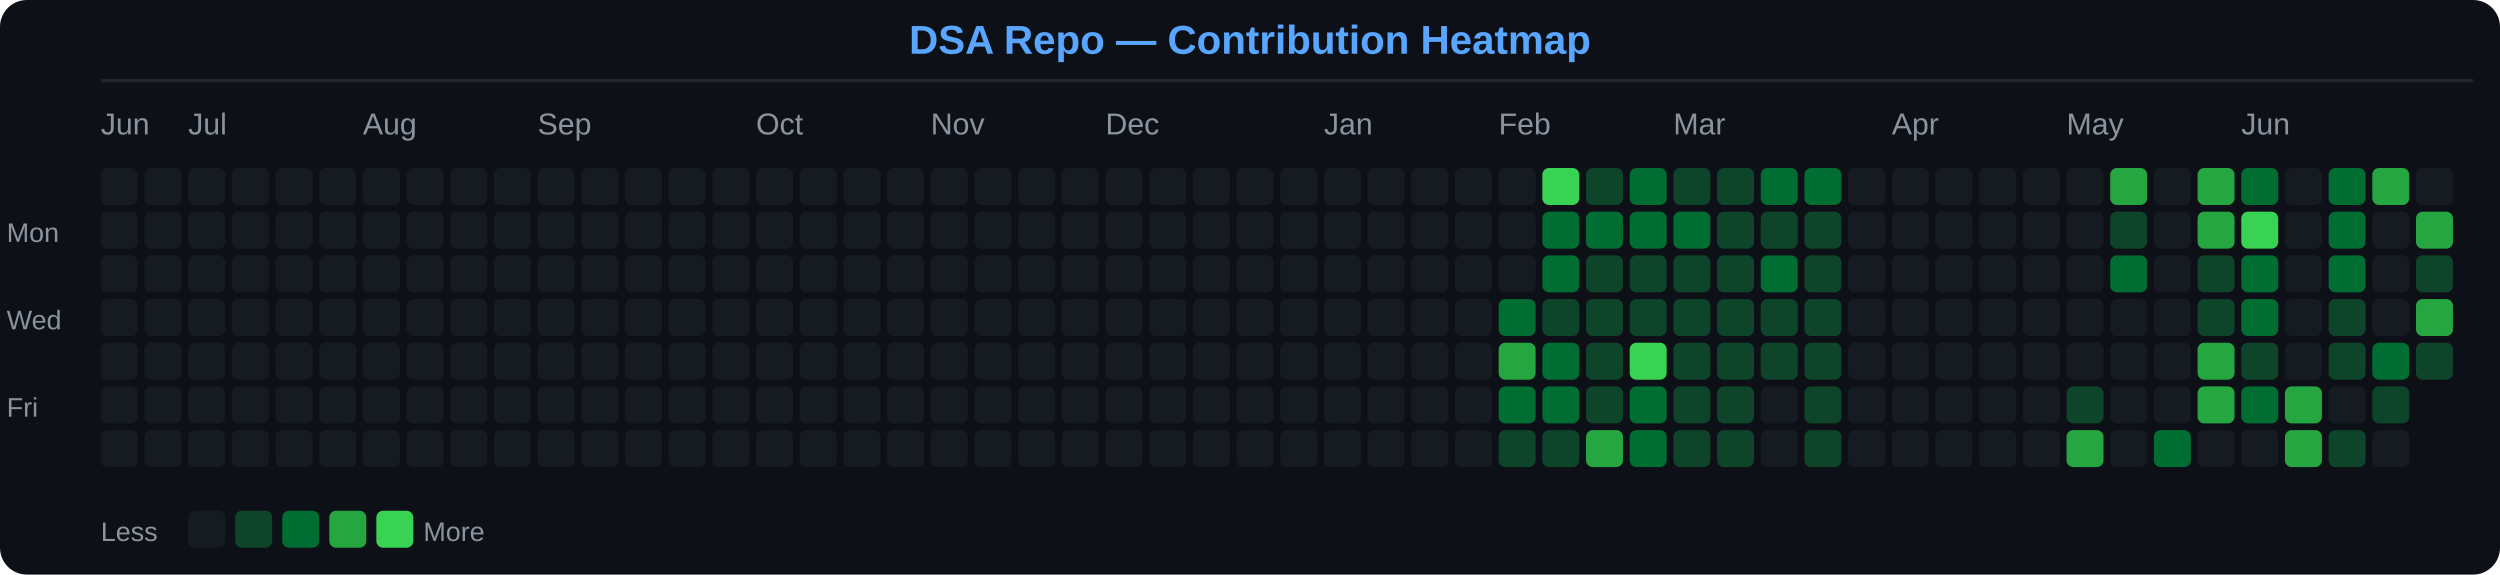
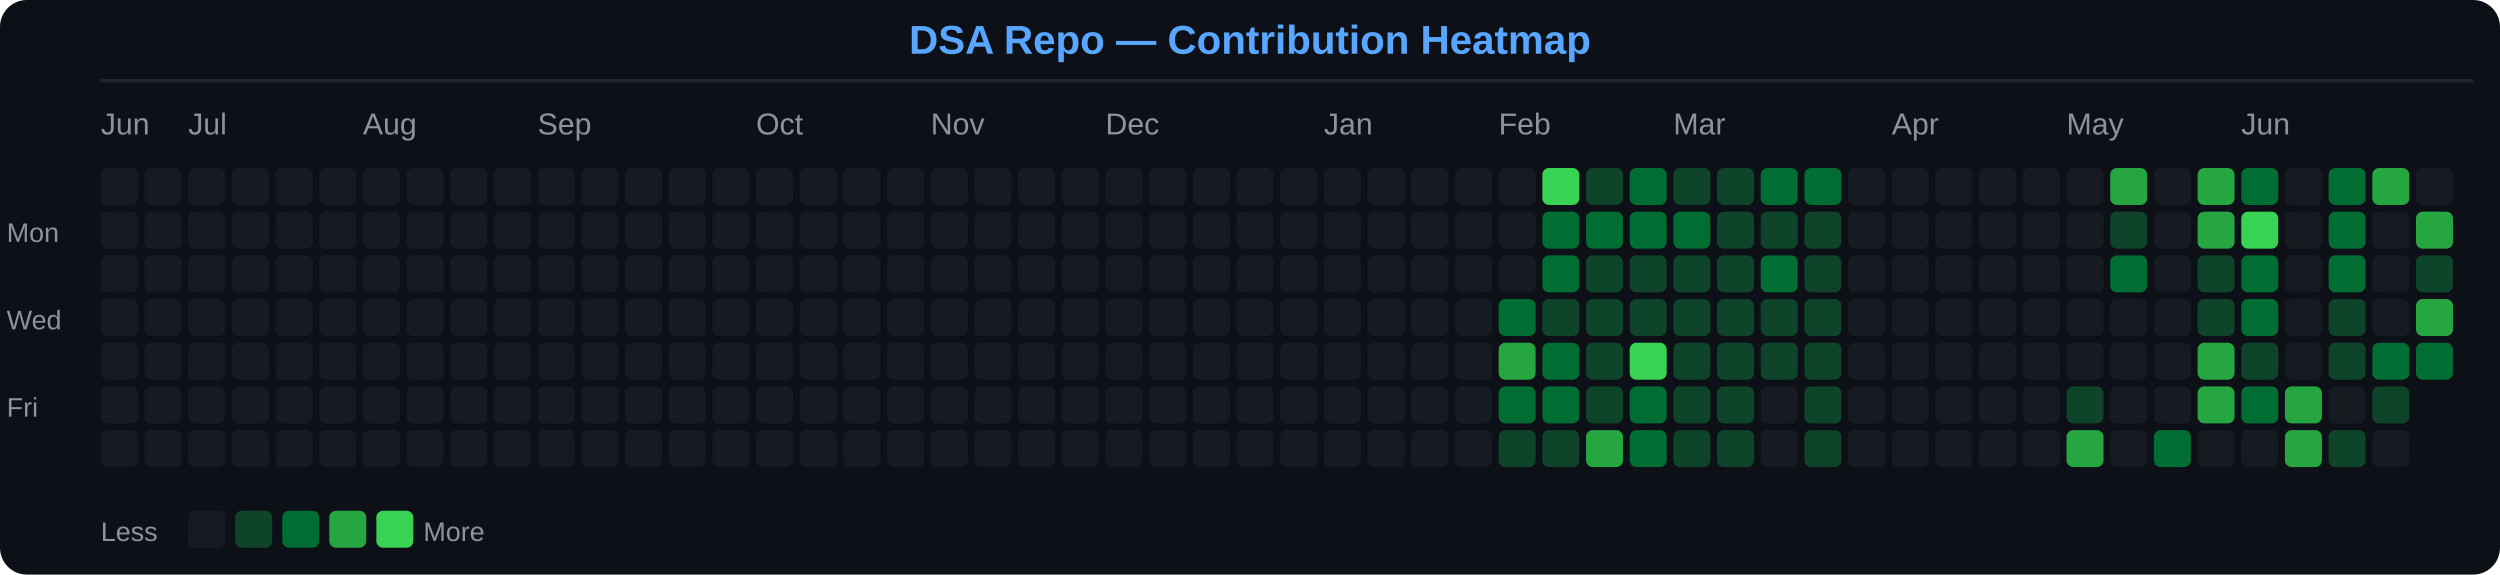
<svg xmlns="http://www.w3.org/2000/svg" width="744" height="171" viewBox="0 0 744 171">
  <rect width="744" height="171" fill="#0d1117" rx="8" />
  <text x="372" y="16" fill="#58a6ff" font-family="Arial,sans-serif" font-size="12" text-anchor="middle" font-weight="bold">DSA Repo — Contribution Heatmap</text>
  <line x1="30" y1="24" x2="736" y2="24" stroke="#21262d" stroke-width="1" />
  <text x="2" y="72" fill="#8b949e" font-family="Arial,sans-serif" font-size="8">Mon</text>
  <text x="2" y="98" fill="#8b949e" font-family="Arial,sans-serif" font-size="8">Wed</text>
  <text x="2" y="124" fill="#8b949e" font-family="Arial,sans-serif" font-size="8">Fri</text>
  <text x="30" y="40" fill="#8b949e" font-family="Arial,sans-serif" font-size="9">Jun</text>
  <rect x="30" y="50" width="11" height="11" rx="2" fill="#161b22" />
  <rect x="30" y="63" width="11" height="11" rx="2" fill="#161b22" />
  <rect x="30" y="76" width="11" height="11" rx="2" fill="#161b22" />
  <rect x="30" y="89" width="11" height="11" rx="2" fill="#161b22" />
  <rect x="30" y="102" width="11" height="11" rx="2" fill="#161b22" />
  <rect x="30" y="115" width="11" height="11" rx="2" fill="#161b22" />
  <rect x="30" y="128" width="11" height="11" rx="2" fill="#161b22" />
  <rect x="43" y="50" width="11" height="11" rx="2" fill="#161b22" />
  <rect x="43" y="63" width="11" height="11" rx="2" fill="#161b22" />
  <rect x="43" y="76" width="11" height="11" rx="2" fill="#161b22" />
  <rect x="43" y="89" width="11" height="11" rx="2" fill="#161b22" />
  <rect x="43" y="102" width="11" height="11" rx="2" fill="#161b22" />
  <rect x="43" y="115" width="11" height="11" rx="2" fill="#161b22" />
  <rect x="43" y="128" width="11" height="11" rx="2" fill="#161b22" />
  <text x="56" y="40" fill="#8b949e" font-family="Arial,sans-serif" font-size="9">Jul</text>
  <rect x="56" y="50" width="11" height="11" rx="2" fill="#161b22" />
  <rect x="56" y="63" width="11" height="11" rx="2" fill="#161b22" />
  <rect x="56" y="76" width="11" height="11" rx="2" fill="#161b22" />
  <rect x="56" y="89" width="11" height="11" rx="2" fill="#161b22" />
  <rect x="56" y="102" width="11" height="11" rx="2" fill="#161b22" />
  <rect x="56" y="115" width="11" height="11" rx="2" fill="#161b22" />
  <rect x="56" y="128" width="11" height="11" rx="2" fill="#161b22" />
  <rect x="69" y="50" width="11" height="11" rx="2" fill="#161b22" />
  <rect x="69" y="63" width="11" height="11" rx="2" fill="#161b22" />
  <rect x="69" y="76" width="11" height="11" rx="2" fill="#161b22" />
  <rect x="69" y="89" width="11" height="11" rx="2" fill="#161b22" />
  <rect x="69" y="102" width="11" height="11" rx="2" fill="#161b22" />
  <rect x="69" y="115" width="11" height="11" rx="2" fill="#161b22" />
  <rect x="69" y="128" width="11" height="11" rx="2" fill="#161b22" />
  <rect x="82" y="50" width="11" height="11" rx="2" fill="#161b22" />
  <rect x="82" y="63" width="11" height="11" rx="2" fill="#161b22" />
  <rect x="82" y="76" width="11" height="11" rx="2" fill="#161b22" />
  <rect x="82" y="89" width="11" height="11" rx="2" fill="#161b22" />
  <rect x="82" y="102" width="11" height="11" rx="2" fill="#161b22" />
  <rect x="82" y="115" width="11" height="11" rx="2" fill="#161b22" />
  <rect x="82" y="128" width="11" height="11" rx="2" fill="#161b22" />
  <rect x="95" y="50" width="11" height="11" rx="2" fill="#161b22" />
  <rect x="95" y="63" width="11" height="11" rx="2" fill="#161b22" />
  <rect x="95" y="76" width="11" height="11" rx="2" fill="#161b22" />
  <rect x="95" y="89" width="11" height="11" rx="2" fill="#161b22" />
  <rect x="95" y="102" width="11" height="11" rx="2" fill="#161b22" />
  <rect x="95" y="115" width="11" height="11" rx="2" fill="#161b22" />
  <rect x="95" y="128" width="11" height="11" rx="2" fill="#161b22" />
  <text x="108" y="40" fill="#8b949e" font-family="Arial,sans-serif" font-size="9">Aug</text>
  <rect x="108" y="50" width="11" height="11" rx="2" fill="#161b22" />
  <rect x="108" y="63" width="11" height="11" rx="2" fill="#161b22" />
  <rect x="108" y="76" width="11" height="11" rx="2" fill="#161b22" />
  <rect x="108" y="89" width="11" height="11" rx="2" fill="#161b22" />
  <rect x="108" y="102" width="11" height="11" rx="2" fill="#161b22" />
  <rect x="108" y="115" width="11" height="11" rx="2" fill="#161b22" />
  <rect x="108" y="128" width="11" height="11" rx="2" fill="#161b22" />
  <rect x="121" y="50" width="11" height="11" rx="2" fill="#161b22" />
  <rect x="121" y="63" width="11" height="11" rx="2" fill="#161b22" />
  <rect x="121" y="76" width="11" height="11" rx="2" fill="#161b22" />
  <rect x="121" y="89" width="11" height="11" rx="2" fill="#161b22" />
  <rect x="121" y="102" width="11" height="11" rx="2" fill="#161b22" />
  <rect x="121" y="115" width="11" height="11" rx="2" fill="#161b22" />
  <rect x="121" y="128" width="11" height="11" rx="2" fill="#161b22" />
  <rect x="134" y="50" width="11" height="11" rx="2" fill="#161b22" />
  <rect x="134" y="63" width="11" height="11" rx="2" fill="#161b22" />
  <rect x="134" y="76" width="11" height="11" rx="2" fill="#161b22" />
  <rect x="134" y="89" width="11" height="11" rx="2" fill="#161b22" />
  <rect x="134" y="102" width="11" height="11" rx="2" fill="#161b22" />
  <rect x="134" y="115" width="11" height="11" rx="2" fill="#161b22" />
  <rect x="134" y="128" width="11" height="11" rx="2" fill="#161b22" />
  <rect x="147" y="50" width="11" height="11" rx="2" fill="#161b22" />
  <rect x="147" y="63" width="11" height="11" rx="2" fill="#161b22" />
  <rect x="147" y="76" width="11" height="11" rx="2" fill="#161b22" />
  <rect x="147" y="89" width="11" height="11" rx="2" fill="#161b22" />
  <rect x="147" y="102" width="11" height="11" rx="2" fill="#161b22" />
  <rect x="147" y="115" width="11" height="11" rx="2" fill="#161b22" />
  <rect x="147" y="128" width="11" height="11" rx="2" fill="#161b22" />
  <text x="160" y="40" fill="#8b949e" font-family="Arial,sans-serif" font-size="9">Sep</text>
  <rect x="160" y="50" width="11" height="11" rx="2" fill="#161b22" />
  <rect x="160" y="63" width="11" height="11" rx="2" fill="#161b22" />
  <rect x="160" y="76" width="11" height="11" rx="2" fill="#161b22" />
  <rect x="160" y="89" width="11" height="11" rx="2" fill="#161b22" />
  <rect x="160" y="102" width="11" height="11" rx="2" fill="#161b22" />
  <rect x="160" y="115" width="11" height="11" rx="2" fill="#161b22" />
  <rect x="160" y="128" width="11" height="11" rx="2" fill="#161b22" />
  <rect x="173" y="50" width="11" height="11" rx="2" fill="#161b22" />
  <rect x="173" y="63" width="11" height="11" rx="2" fill="#161b22" />
  <rect x="173" y="76" width="11" height="11" rx="2" fill="#161b22" />
  <rect x="173" y="89" width="11" height="11" rx="2" fill="#161b22" />
  <rect x="173" y="102" width="11" height="11" rx="2" fill="#161b22" />
  <rect x="173" y="115" width="11" height="11" rx="2" fill="#161b22" />
  <rect x="173" y="128" width="11" height="11" rx="2" fill="#161b22" />
  <rect x="186" y="50" width="11" height="11" rx="2" fill="#161b22" />
  <rect x="186" y="63" width="11" height="11" rx="2" fill="#161b22" />
  <rect x="186" y="76" width="11" height="11" rx="2" fill="#161b22" />
  <rect x="186" y="89" width="11" height="11" rx="2" fill="#161b22" />
  <rect x="186" y="102" width="11" height="11" rx="2" fill="#161b22" />
  <rect x="186" y="115" width="11" height="11" rx="2" fill="#161b22" />
  <rect x="186" y="128" width="11" height="11" rx="2" fill="#161b22" />
  <rect x="199" y="50" width="11" height="11" rx="2" fill="#161b22" />
  <rect x="199" y="63" width="11" height="11" rx="2" fill="#161b22" />
  <rect x="199" y="76" width="11" height="11" rx="2" fill="#161b22" />
  <rect x="199" y="89" width="11" height="11" rx="2" fill="#161b22" />
  <rect x="199" y="102" width="11" height="11" rx="2" fill="#161b22" />
  <rect x="199" y="115" width="11" height="11" rx="2" fill="#161b22" />
  <rect x="199" y="128" width="11" height="11" rx="2" fill="#161b22" />
  <rect x="212" y="50" width="11" height="11" rx="2" fill="#161b22" />
  <rect x="212" y="63" width="11" height="11" rx="2" fill="#161b22" />
  <rect x="212" y="76" width="11" height="11" rx="2" fill="#161b22" />
  <rect x="212" y="89" width="11" height="11" rx="2" fill="#161b22" />
  <rect x="212" y="102" width="11" height="11" rx="2" fill="#161b22" />
  <rect x="212" y="115" width="11" height="11" rx="2" fill="#161b22" />
  <rect x="212" y="128" width="11" height="11" rx="2" fill="#161b22" />
  <text x="225" y="40" fill="#8b949e" font-family="Arial,sans-serif" font-size="9">Oct</text>
  <rect x="225" y="50" width="11" height="11" rx="2" fill="#161b22" />
  <rect x="225" y="63" width="11" height="11" rx="2" fill="#161b22" />
  <rect x="225" y="76" width="11" height="11" rx="2" fill="#161b22" />
  <rect x="225" y="89" width="11" height="11" rx="2" fill="#161b22" />
  <rect x="225" y="102" width="11" height="11" rx="2" fill="#161b22" />
  <rect x="225" y="115" width="11" height="11" rx="2" fill="#161b22" />
  <rect x="225" y="128" width="11" height="11" rx="2" fill="#161b22" />
  <rect x="238" y="50" width="11" height="11" rx="2" fill="#161b22" />
  <rect x="238" y="63" width="11" height="11" rx="2" fill="#161b22" />
  <rect x="238" y="76" width="11" height="11" rx="2" fill="#161b22" />
  <rect x="238" y="89" width="11" height="11" rx="2" fill="#161b22" />
  <rect x="238" y="102" width="11" height="11" rx="2" fill="#161b22" />
  <rect x="238" y="115" width="11" height="11" rx="2" fill="#161b22" />
  <rect x="238" y="128" width="11" height="11" rx="2" fill="#161b22" />
  <rect x="251" y="50" width="11" height="11" rx="2" fill="#161b22" />
  <rect x="251" y="63" width="11" height="11" rx="2" fill="#161b22" />
  <rect x="251" y="76" width="11" height="11" rx="2" fill="#161b22" />
  <rect x="251" y="89" width="11" height="11" rx="2" fill="#161b22" />
  <rect x="251" y="102" width="11" height="11" rx="2" fill="#161b22" />
  <rect x="251" y="115" width="11" height="11" rx="2" fill="#161b22" />
  <rect x="251" y="128" width="11" height="11" rx="2" fill="#161b22" />
  <rect x="264" y="50" width="11" height="11" rx="2" fill="#161b22" />
  <rect x="264" y="63" width="11" height="11" rx="2" fill="#161b22" />
  <rect x="264" y="76" width="11" height="11" rx="2" fill="#161b22" />
  <rect x="264" y="89" width="11" height="11" rx="2" fill="#161b22" />
  <rect x="264" y="102" width="11" height="11" rx="2" fill="#161b22" />
  <rect x="264" y="115" width="11" height="11" rx="2" fill="#161b22" />
  <rect x="264" y="128" width="11" height="11" rx="2" fill="#161b22" />
  <text x="277" y="40" fill="#8b949e" font-family="Arial,sans-serif" font-size="9">Nov</text>
  <rect x="277" y="50" width="11" height="11" rx="2" fill="#161b22" />
  <rect x="277" y="63" width="11" height="11" rx="2" fill="#161b22" />
  <rect x="277" y="76" width="11" height="11" rx="2" fill="#161b22" />
  <rect x="277" y="89" width="11" height="11" rx="2" fill="#161b22" />
  <rect x="277" y="102" width="11" height="11" rx="2" fill="#161b22" />
  <rect x="277" y="115" width="11" height="11" rx="2" fill="#161b22" />
  <rect x="277" y="128" width="11" height="11" rx="2" fill="#161b22" />
  <rect x="290" y="50" width="11" height="11" rx="2" fill="#161b22" />
  <rect x="290" y="63" width="11" height="11" rx="2" fill="#161b22" />
  <rect x="290" y="76" width="11" height="11" rx="2" fill="#161b22" />
  <rect x="290" y="89" width="11" height="11" rx="2" fill="#161b22" />
  <rect x="290" y="102" width="11" height="11" rx="2" fill="#161b22" />
  <rect x="290" y="115" width="11" height="11" rx="2" fill="#161b22" />
  <rect x="290" y="128" width="11" height="11" rx="2" fill="#161b22" />
  <rect x="303" y="50" width="11" height="11" rx="2" fill="#161b22" />
  <rect x="303" y="63" width="11" height="11" rx="2" fill="#161b22" />
  <rect x="303" y="76" width="11" height="11" rx="2" fill="#161b22" />
  <rect x="303" y="89" width="11" height="11" rx="2" fill="#161b22" />
  <rect x="303" y="102" width="11" height="11" rx="2" fill="#161b22" />
  <rect x="303" y="115" width="11" height="11" rx="2" fill="#161b22" />
  <rect x="303" y="128" width="11" height="11" rx="2" fill="#161b22" />
  <rect x="316" y="50" width="11" height="11" rx="2" fill="#161b22" />
  <rect x="316" y="63" width="11" height="11" rx="2" fill="#161b22" />
  <rect x="316" y="76" width="11" height="11" rx="2" fill="#161b22" />
  <rect x="316" y="89" width="11" height="11" rx="2" fill="#161b22" />
  <rect x="316" y="102" width="11" height="11" rx="2" fill="#161b22" />
  <rect x="316" y="115" width="11" height="11" rx="2" fill="#161b22" />
  <rect x="316" y="128" width="11" height="11" rx="2" fill="#161b22" />
  <text x="329" y="40" fill="#8b949e" font-family="Arial,sans-serif" font-size="9">Dec</text>
  <rect x="329" y="50" width="11" height="11" rx="2" fill="#161b22" />
  <rect x="329" y="63" width="11" height="11" rx="2" fill="#161b22" />
  <rect x="329" y="76" width="11" height="11" rx="2" fill="#161b22" />
  <rect x="329" y="89" width="11" height="11" rx="2" fill="#161b22" />
  <rect x="329" y="102" width="11" height="11" rx="2" fill="#161b22" />
  <rect x="329" y="115" width="11" height="11" rx="2" fill="#161b22" />
  <rect x="329" y="128" width="11" height="11" rx="2" fill="#161b22" />
  <rect x="342" y="50" width="11" height="11" rx="2" fill="#161b22" />
  <rect x="342" y="63" width="11" height="11" rx="2" fill="#161b22" />
  <rect x="342" y="76" width="11" height="11" rx="2" fill="#161b22" />
  <rect x="342" y="89" width="11" height="11" rx="2" fill="#161b22" />
  <rect x="342" y="102" width="11" height="11" rx="2" fill="#161b22" />
  <rect x="342" y="115" width="11" height="11" rx="2" fill="#161b22" />
  <rect x="342" y="128" width="11" height="11" rx="2" fill="#161b22" />
  <rect x="355" y="50" width="11" height="11" rx="2" fill="#161b22" />
  <rect x="355" y="63" width="11" height="11" rx="2" fill="#161b22" />
  <rect x="355" y="76" width="11" height="11" rx="2" fill="#161b22" />
  <rect x="355" y="89" width="11" height="11" rx="2" fill="#161b22" />
  <rect x="355" y="102" width="11" height="11" rx="2" fill="#161b22" />
  <rect x="355" y="115" width="11" height="11" rx="2" fill="#161b22" />
  <rect x="355" y="128" width="11" height="11" rx="2" fill="#161b22" />
  <rect x="368" y="50" width="11" height="11" rx="2" fill="#161b22" />
  <rect x="368" y="63" width="11" height="11" rx="2" fill="#161b22" />
  <rect x="368" y="76" width="11" height="11" rx="2" fill="#161b22" />
  <rect x="368" y="89" width="11" height="11" rx="2" fill="#161b22" />
  <rect x="368" y="102" width="11" height="11" rx="2" fill="#161b22" />
  <rect x="368" y="115" width="11" height="11" rx="2" fill="#161b22" />
  <rect x="368" y="128" width="11" height="11" rx="2" fill="#161b22" />
  <rect x="381" y="50" width="11" height="11" rx="2" fill="#161b22" />
  <rect x="381" y="63" width="11" height="11" rx="2" fill="#161b22" />
  <rect x="381" y="76" width="11" height="11" rx="2" fill="#161b22" />
  <rect x="381" y="89" width="11" height="11" rx="2" fill="#161b22" />
  <rect x="381" y="102" width="11" height="11" rx="2" fill="#161b22" />
  <rect x="381" y="115" width="11" height="11" rx="2" fill="#161b22" />
  <rect x="381" y="128" width="11" height="11" rx="2" fill="#161b22" />
  <text x="394" y="40" fill="#8b949e" font-family="Arial,sans-serif" font-size="9">Jan</text>
  <rect x="394" y="50" width="11" height="11" rx="2" fill="#161b22" />
  <rect x="394" y="63" width="11" height="11" rx="2" fill="#161b22" />
  <rect x="394" y="76" width="11" height="11" rx="2" fill="#161b22" />
  <rect x="394" y="89" width="11" height="11" rx="2" fill="#161b22" />
  <rect x="394" y="102" width="11" height="11" rx="2" fill="#161b22" />
  <rect x="394" y="115" width="11" height="11" rx="2" fill="#161b22" />
  <rect x="394" y="128" width="11" height="11" rx="2" fill="#161b22" />
  <rect x="407" y="50" width="11" height="11" rx="2" fill="#161b22" />
  <rect x="407" y="63" width="11" height="11" rx="2" fill="#161b22" />
  <rect x="407" y="76" width="11" height="11" rx="2" fill="#161b22" />
  <rect x="407" y="89" width="11" height="11" rx="2" fill="#161b22" />
  <rect x="407" y="102" width="11" height="11" rx="2" fill="#161b22" />
  <rect x="407" y="115" width="11" height="11" rx="2" fill="#161b22" />
  <rect x="407" y="128" width="11" height="11" rx="2" fill="#161b22" />
  <rect x="420" y="50" width="11" height="11" rx="2" fill="#161b22" />
  <rect x="420" y="63" width="11" height="11" rx="2" fill="#161b22" />
  <rect x="420" y="76" width="11" height="11" rx="2" fill="#161b22" />
  <rect x="420" y="89" width="11" height="11" rx="2" fill="#161b22" />
  <rect x="420" y="102" width="11" height="11" rx="2" fill="#161b22" />
  <rect x="420" y="115" width="11" height="11" rx="2" fill="#161b22" />
  <rect x="420" y="128" width="11" height="11" rx="2" fill="#161b22" />
  <rect x="433" y="50" width="11" height="11" rx="2" fill="#161b22" />
  <rect x="433" y="63" width="11" height="11" rx="2" fill="#161b22" />
  <rect x="433" y="76" width="11" height="11" rx="2" fill="#161b22" />
  <rect x="433" y="89" width="11" height="11" rx="2" fill="#161b22" />
  <rect x="433" y="102" width="11" height="11" rx="2" fill="#161b22" />
  <rect x="433" y="115" width="11" height="11" rx="2" fill="#161b22" />
  <rect x="433" y="128" width="11" height="11" rx="2" fill="#161b22" />
  <text x="446" y="40" fill="#8b949e" font-family="Arial,sans-serif" font-size="9">Feb</text>
  <rect x="446" y="50" width="11" height="11" rx="2" fill="#161b22" />
  <rect x="446" y="63" width="11" height="11" rx="2" fill="#161b22" />
  <rect x="446" y="76" width="11" height="11" rx="2" fill="#161b22" />
  <rect x="446" y="89" width="11" height="11" rx="2" fill="#006d32" />
  <rect x="446" y="102" width="11" height="11" rx="2" fill="#26a641" />
  <rect x="446" y="115" width="11" height="11" rx="2" fill="#006d32" />
  <rect x="446" y="128" width="11" height="11" rx="2" fill="#0e4429" />
  <rect x="459" y="50" width="11" height="11" rx="2" fill="#39d353" />
  <rect x="459" y="63" width="11" height="11" rx="2" fill="#006d32" />
  <rect x="459" y="76" width="11" height="11" rx="2" fill="#006d32" />
  <rect x="459" y="89" width="11" height="11" rx="2" fill="#0e4429" />
  <rect x="459" y="102" width="11" height="11" rx="2" fill="#006d32" />
  <rect x="459" y="115" width="11" height="11" rx="2" fill="#006d32" />
  <rect x="459" y="128" width="11" height="11" rx="2" fill="#0e4429" />
  <rect x="472" y="50" width="11" height="11" rx="2" fill="#0e4429" />
  <rect x="472" y="63" width="11" height="11" rx="2" fill="#006d32" />
  <rect x="472" y="76" width="11" height="11" rx="2" fill="#0e4429" />
  <rect x="472" y="89" width="11" height="11" rx="2" fill="#0e4429" />
  <rect x="472" y="102" width="11" height="11" rx="2" fill="#0e4429" />
  <rect x="472" y="115" width="11" height="11" rx="2" fill="#0e4429" />
  <rect x="472" y="128" width="11" height="11" rx="2" fill="#26a641" />
  <rect x="485" y="50" width="11" height="11" rx="2" fill="#006d32" />
  <rect x="485" y="63" width="11" height="11" rx="2" fill="#006d32" />
  <rect x="485" y="76" width="11" height="11" rx="2" fill="#0e4429" />
  <rect x="485" y="89" width="11" height="11" rx="2" fill="#0e4429" />
  <rect x="485" y="102" width="11" height="11" rx="2" fill="#39d353" />
  <rect x="485" y="115" width="11" height="11" rx="2" fill="#006d32" />
  <rect x="485" y="128" width="11" height="11" rx="2" fill="#006d32" />
  <text x="498" y="40" fill="#8b949e" font-family="Arial,sans-serif" font-size="9">Mar</text>
  <rect x="498" y="50" width="11" height="11" rx="2" fill="#0e4429" />
  <rect x="498" y="63" width="11" height="11" rx="2" fill="#006d32" />
  <rect x="498" y="76" width="11" height="11" rx="2" fill="#0e4429" />
  <rect x="498" y="89" width="11" height="11" rx="2" fill="#0e4429" />
  <rect x="498" y="102" width="11" height="11" rx="2" fill="#0e4429" />
  <rect x="498" y="115" width="11" height="11" rx="2" fill="#0e4429" />
  <rect x="498" y="128" width="11" height="11" rx="2" fill="#0e4429" />
  <rect x="511" y="50" width="11" height="11" rx="2" fill="#0e4429" />
  <rect x="511" y="63" width="11" height="11" rx="2" fill="#0e4429" />
  <rect x="511" y="76" width="11" height="11" rx="2" fill="#0e4429" />
  <rect x="511" y="89" width="11" height="11" rx="2" fill="#0e4429" />
  <rect x="511" y="102" width="11" height="11" rx="2" fill="#0e4429" />
  <rect x="511" y="115" width="11" height="11" rx="2" fill="#0e4429" />
  <rect x="511" y="128" width="11" height="11" rx="2" fill="#0e4429" />
  <rect x="524" y="50" width="11" height="11" rx="2" fill="#006d32" />
  <rect x="524" y="63" width="11" height="11" rx="2" fill="#0e4429" />
  <rect x="524" y="76" width="11" height="11" rx="2" fill="#006d32" />
  <rect x="524" y="89" width="11" height="11" rx="2" fill="#0e4429" />
  <rect x="524" y="102" width="11" height="11" rx="2" fill="#0e4429" />
  <rect x="524" y="115" width="11" height="11" rx="2" fill="#161b22" />
  <rect x="524" y="128" width="11" height="11" rx="2" fill="#161b22" />
  <rect x="537" y="50" width="11" height="11" rx="2" fill="#006d32" />
  <rect x="537" y="63" width="11" height="11" rx="2" fill="#0e4429" />
  <rect x="537" y="76" width="11" height="11" rx="2" fill="#0e4429" />
  <rect x="537" y="89" width="11" height="11" rx="2" fill="#0e4429" />
  <rect x="537" y="102" width="11" height="11" rx="2" fill="#0e4429" />
  <rect x="537" y="115" width="11" height="11" rx="2" fill="#0e4429" />
  <rect x="537" y="128" width="11" height="11" rx="2" fill="#0e4429" />
  <rect x="550" y="50" width="11" height="11" rx="2" fill="#161b22" />
  <rect x="550" y="63" width="11" height="11" rx="2" fill="#161b22" />
  <rect x="550" y="76" width="11" height="11" rx="2" fill="#161b22" />
  <rect x="550" y="89" width="11" height="11" rx="2" fill="#161b22" />
  <rect x="550" y="102" width="11" height="11" rx="2" fill="#161b22" />
  <rect x="550" y="115" width="11" height="11" rx="2" fill="#161b22" />
  <rect x="550" y="128" width="11" height="11" rx="2" fill="#161b22" />
  <text x="563" y="40" fill="#8b949e" font-family="Arial,sans-serif" font-size="9">Apr</text>
  <rect x="563" y="50" width="11" height="11" rx="2" fill="#161b22" />
  <rect x="563" y="63" width="11" height="11" rx="2" fill="#161b22" />
  <rect x="563" y="76" width="11" height="11" rx="2" fill="#161b22" />
  <rect x="563" y="89" width="11" height="11" rx="2" fill="#161b22" />
  <rect x="563" y="102" width="11" height="11" rx="2" fill="#161b22" />
  <rect x="563" y="115" width="11" height="11" rx="2" fill="#161b22" />
  <rect x="563" y="128" width="11" height="11" rx="2" fill="#161b22" />
  <rect x="576" y="50" width="11" height="11" rx="2" fill="#161b22" />
  <rect x="576" y="63" width="11" height="11" rx="2" fill="#161b22" />
  <rect x="576" y="76" width="11" height="11" rx="2" fill="#161b22" />
  <rect x="576" y="89" width="11" height="11" rx="2" fill="#161b22" />
  <rect x="576" y="102" width="11" height="11" rx="2" fill="#161b22" />
  <rect x="576" y="115" width="11" height="11" rx="2" fill="#161b22" />
  <rect x="576" y="128" width="11" height="11" rx="2" fill="#161b22" />
  <rect x="589" y="50" width="11" height="11" rx="2" fill="#161b22" />
  <rect x="589" y="63" width="11" height="11" rx="2" fill="#161b22" />
  <rect x="589" y="76" width="11" height="11" rx="2" fill="#161b22" />
  <rect x="589" y="89" width="11" height="11" rx="2" fill="#161b22" />
  <rect x="589" y="102" width="11" height="11" rx="2" fill="#161b22" />
  <rect x="589" y="115" width="11" height="11" rx="2" fill="#161b22" />
  <rect x="589" y="128" width="11" height="11" rx="2" fill="#161b22" />
  <rect x="602" y="50" width="11" height="11" rx="2" fill="#161b22" />
  <rect x="602" y="63" width="11" height="11" rx="2" fill="#161b22" />
  <rect x="602" y="76" width="11" height="11" rx="2" fill="#161b22" />
  <rect x="602" y="89" width="11" height="11" rx="2" fill="#161b22" />
  <rect x="602" y="102" width="11" height="11" rx="2" fill="#161b22" />
  <rect x="602" y="115" width="11" height="11" rx="2" fill="#161b22" />
  <rect x="602" y="128" width="11" height="11" rx="2" fill="#161b22" />
  <text x="615" y="40" fill="#8b949e" font-family="Arial,sans-serif" font-size="9">May</text>
  <rect x="615" y="50" width="11" height="11" rx="2" fill="#161b22" />
  <rect x="615" y="63" width="11" height="11" rx="2" fill="#161b22" />
  <rect x="615" y="76" width="11" height="11" rx="2" fill="#161b22" />
  <rect x="615" y="89" width="11" height="11" rx="2" fill="#161b22" />
  <rect x="615" y="102" width="11" height="11" rx="2" fill="#161b22" />
  <rect x="615" y="115" width="11" height="11" rx="2" fill="#0e4429" />
  <rect x="615" y="128" width="11" height="11" rx="2" fill="#26a641" />
  <rect x="628" y="50" width="11" height="11" rx="2" fill="#26a641" />
  <rect x="628" y="63" width="11" height="11" rx="2" fill="#0e4429" />
  <rect x="628" y="76" width="11" height="11" rx="2" fill="#006d32" />
  <rect x="628" y="89" width="11" height="11" rx="2" fill="#161b22" />
  <rect x="628" y="102" width="11" height="11" rx="2" fill="#161b22" />
  <rect x="628" y="115" width="11" height="11" rx="2" fill="#161b22" />
  <rect x="628" y="128" width="11" height="11" rx="2" fill="#161b22" />
  <rect x="641" y="50" width="11" height="11" rx="2" fill="#161b22" />
  <rect x="641" y="63" width="11" height="11" rx="2" fill="#161b22" />
  <rect x="641" y="76" width="11" height="11" rx="2" fill="#161b22" />
  <rect x="641" y="89" width="11" height="11" rx="2" fill="#161b22" />
  <rect x="641" y="102" width="11" height="11" rx="2" fill="#161b22" />
  <rect x="641" y="115" width="11" height="11" rx="2" fill="#161b22" />
  <rect x="641" y="128" width="11" height="11" rx="2" fill="#006d32" />
  <rect x="654" y="50" width="11" height="11" rx="2" fill="#26a641" />
  <rect x="654" y="63" width="11" height="11" rx="2" fill="#26a641" />
  <rect x="654" y="76" width="11" height="11" rx="2" fill="#0e4429" />
  <rect x="654" y="89" width="11" height="11" rx="2" fill="#0e4429" />
  <rect x="654" y="102" width="11" height="11" rx="2" fill="#26a641" />
  <rect x="654" y="115" width="11" height="11" rx="2" fill="#26a641" />
  <rect x="654" y="128" width="11" height="11" rx="2" fill="#161b22" />
  <text x="667" y="40" fill="#8b949e" font-family="Arial,sans-serif" font-size="9">Jun</text>
  <rect x="667" y="50" width="11" height="11" rx="2" fill="#006d32" />
  <rect x="667" y="63" width="11" height="11" rx="2" fill="#39d353" />
  <rect x="667" y="76" width="11" height="11" rx="2" fill="#006d32" />
  <rect x="667" y="89" width="11" height="11" rx="2" fill="#006d32" />
  <rect x="667" y="102" width="11" height="11" rx="2" fill="#0e4429" />
  <rect x="667" y="115" width="11" height="11" rx="2" fill="#006d32" />
  <rect x="667" y="128" width="11" height="11" rx="2" fill="#161b22" />
  <rect x="680" y="50" width="11" height="11" rx="2" fill="#161b22" />
  <rect x="680" y="63" width="11" height="11" rx="2" fill="#161b22" />
  <rect x="680" y="76" width="11" height="11" rx="2" fill="#161b22" />
  <rect x="680" y="89" width="11" height="11" rx="2" fill="#161b22" />
  <rect x="680" y="102" width="11" height="11" rx="2" fill="#161b22" />
  <rect x="680" y="115" width="11" height="11" rx="2" fill="#26a641" />
  <rect x="680" y="128" width="11" height="11" rx="2" fill="#26a641" />
  <rect x="693" y="50" width="11" height="11" rx="2" fill="#006d32" />
  <rect x="693" y="63" width="11" height="11" rx="2" fill="#006d32" />
  <rect x="693" y="76" width="11" height="11" rx="2" fill="#006d32" />
  <rect x="693" y="89" width="11" height="11" rx="2" fill="#0e4429" />
  <rect x="693" y="102" width="11" height="11" rx="2" fill="#0e4429" />
  <rect x="693" y="115" width="11" height="11" rx="2" fill="#161b22" />
  <rect x="693" y="128" width="11" height="11" rx="2" fill="#0e4429" />
  <rect x="706" y="50" width="11" height="11" rx="2" fill="#26a641" />
  <rect x="706" y="63" width="11" height="11" rx="2" fill="#161b22" />
  <rect x="706" y="76" width="11" height="11" rx="2" fill="#161b22" />
  <rect x="706" y="89" width="11" height="11" rx="2" fill="#161b22" />
  <rect x="706" y="102" width="11" height="11" rx="2" fill="#006d32" />
  <rect x="706" y="115" width="11" height="11" rx="2" fill="#0e4429" />
  <rect x="706" y="128" width="11" height="11" rx="2" fill="#161b22" />
  <rect x="719" y="50" width="11" height="11" rx="2" fill="#161b22" />
  <rect x="719" y="63" width="11" height="11" rx="2" fill="#26a641" />
  <rect x="719" y="76" width="11" height="11" rx="2" fill="#0e4429" />
  <rect x="719" y="89" width="11" height="11" rx="2" fill="#26a641" />
-   <rect x="719" y="102" width="11" height="11" rx="2" fill="#0e4429" />
+   <rect x="719" y="102" width="11" height="11" rx="2" fill="#006d32" />
  <text x="30" y="161" fill="#8b949e" font-family="Arial,sans-serif" font-size="8">Less</text>
  <rect x="56" y="152" width="11" height="11" rx="2" fill="#161b22" />
  <rect x="70" y="152" width="11" height="11" rx="2" fill="#0e4429" />
  <rect x="84" y="152" width="11" height="11" rx="2" fill="#006d32" />
  <rect x="98" y="152" width="11" height="11" rx="2" fill="#26a641" />
  <rect x="112" y="152" width="11" height="11" rx="2" fill="#39d353" />
  <text x="126" y="161" fill="#8b949e" font-family="Arial,sans-serif" font-size="8">More</text>
</svg>
